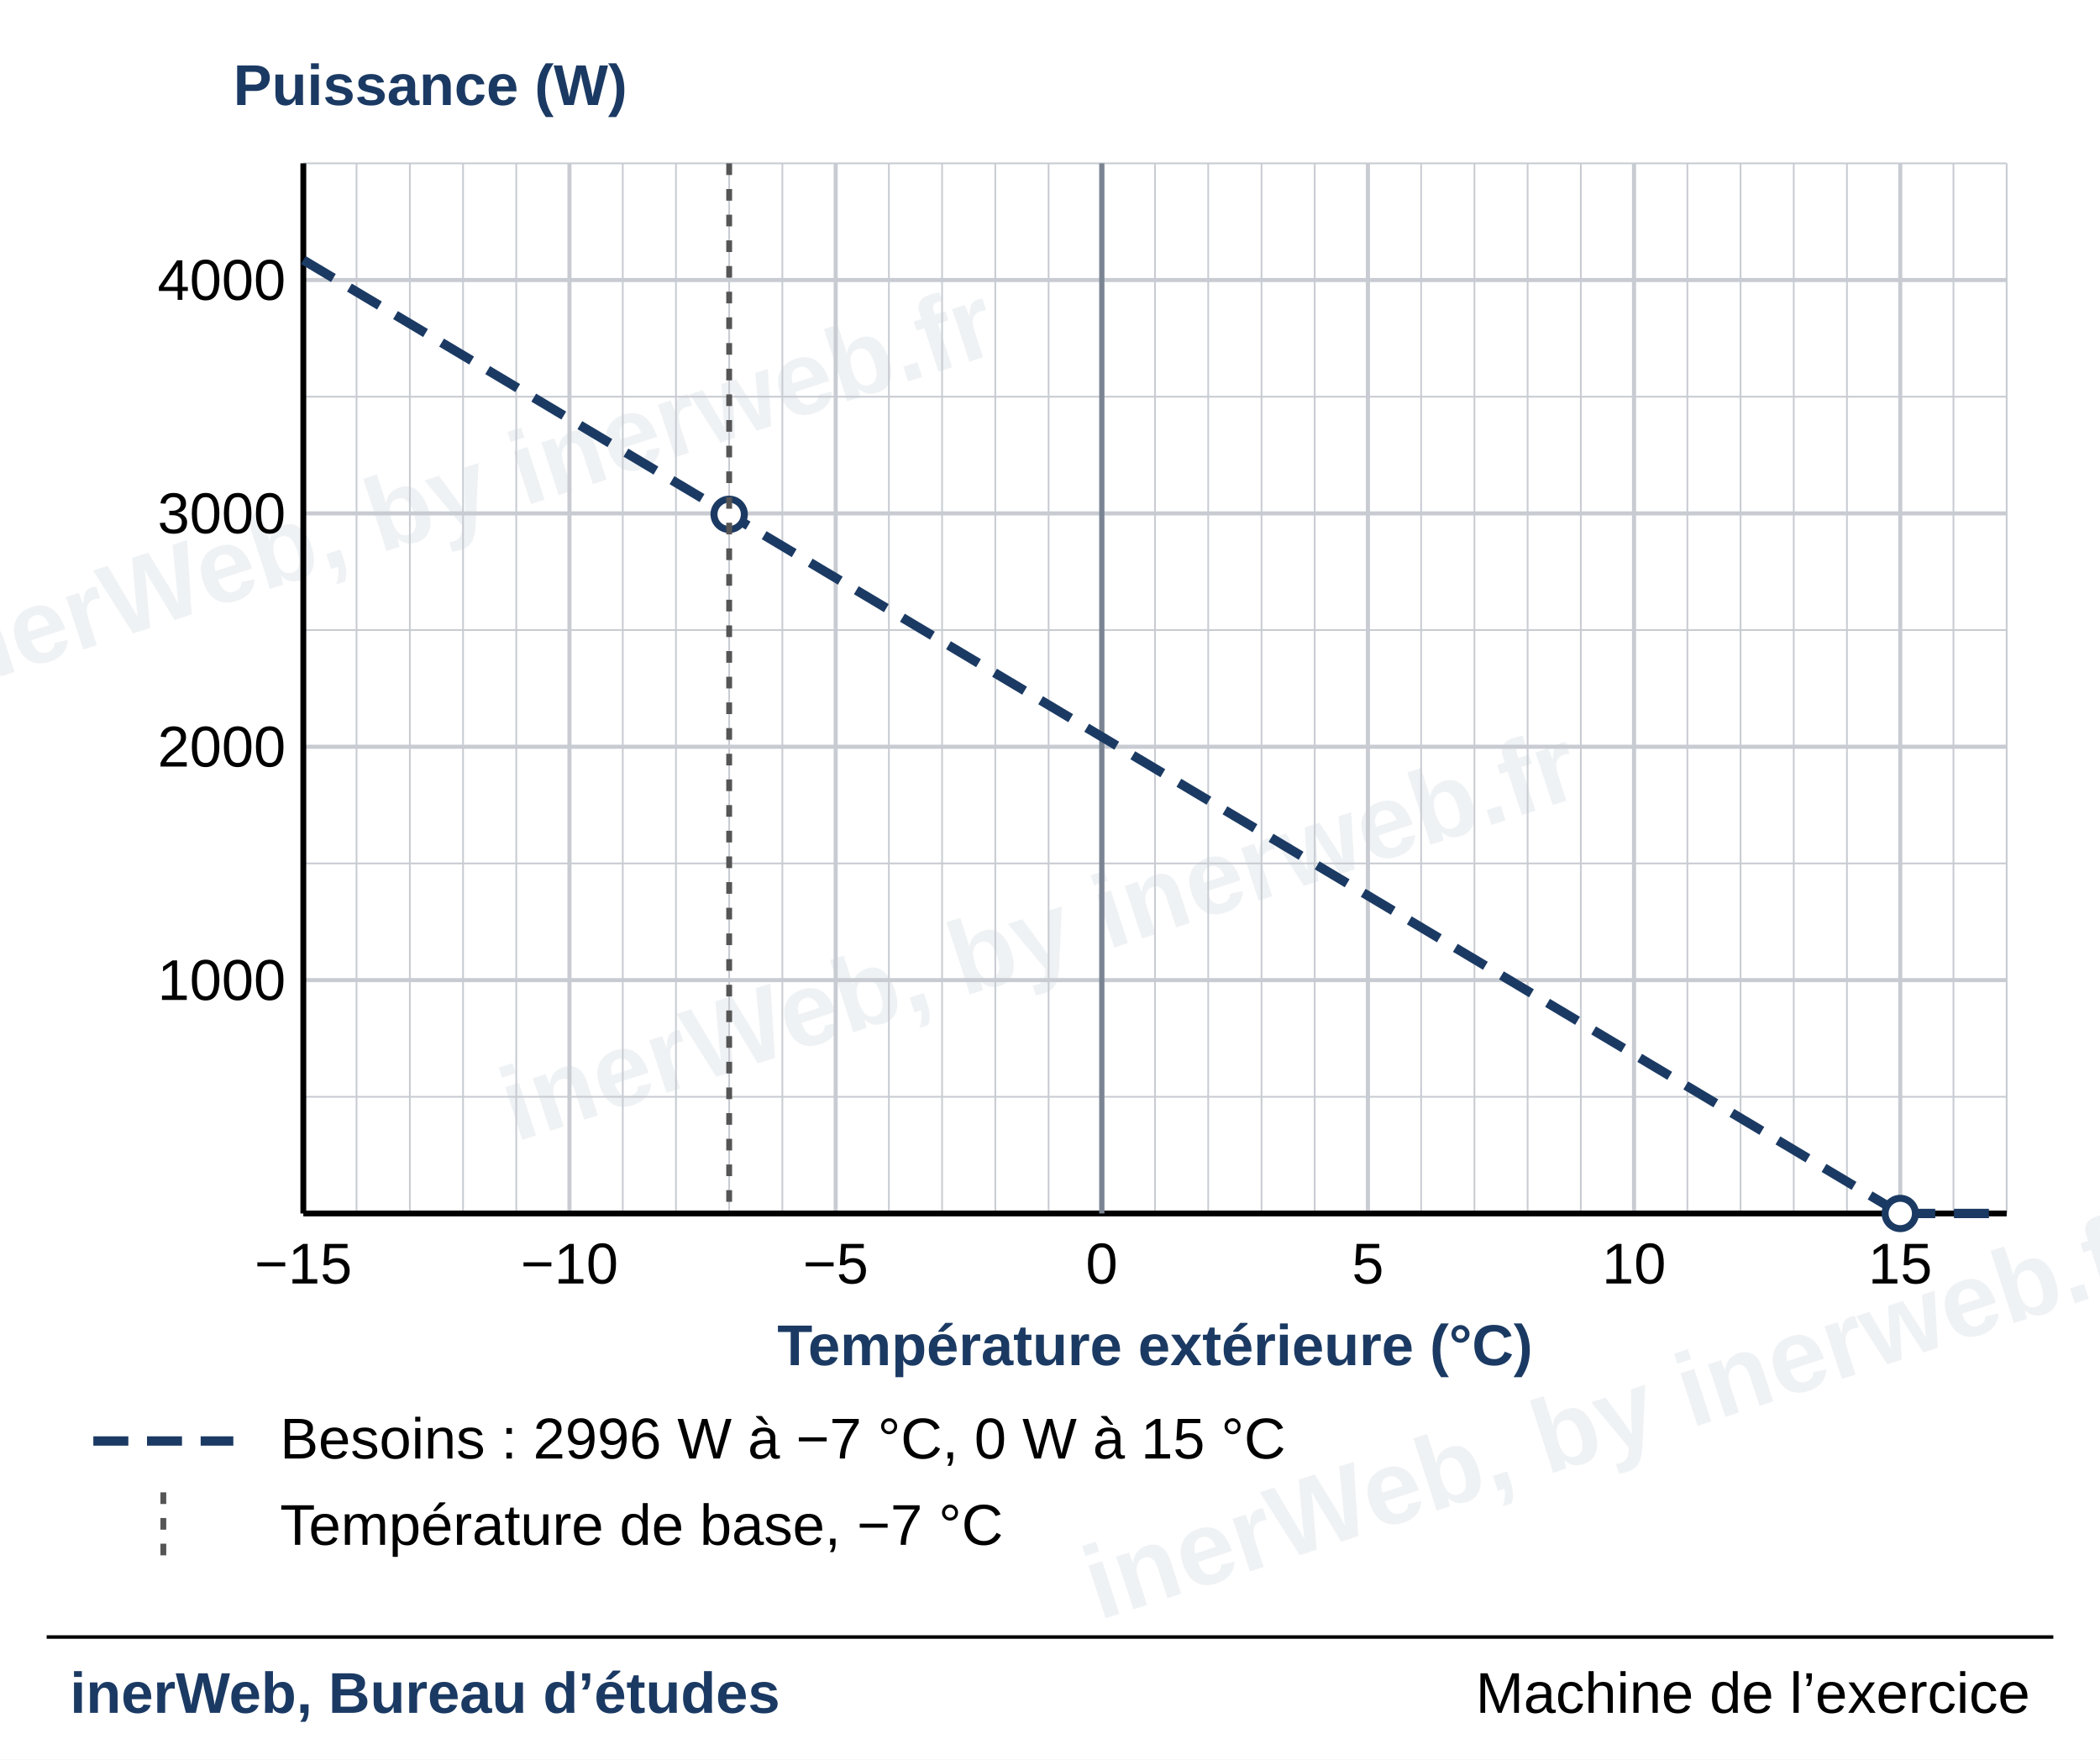
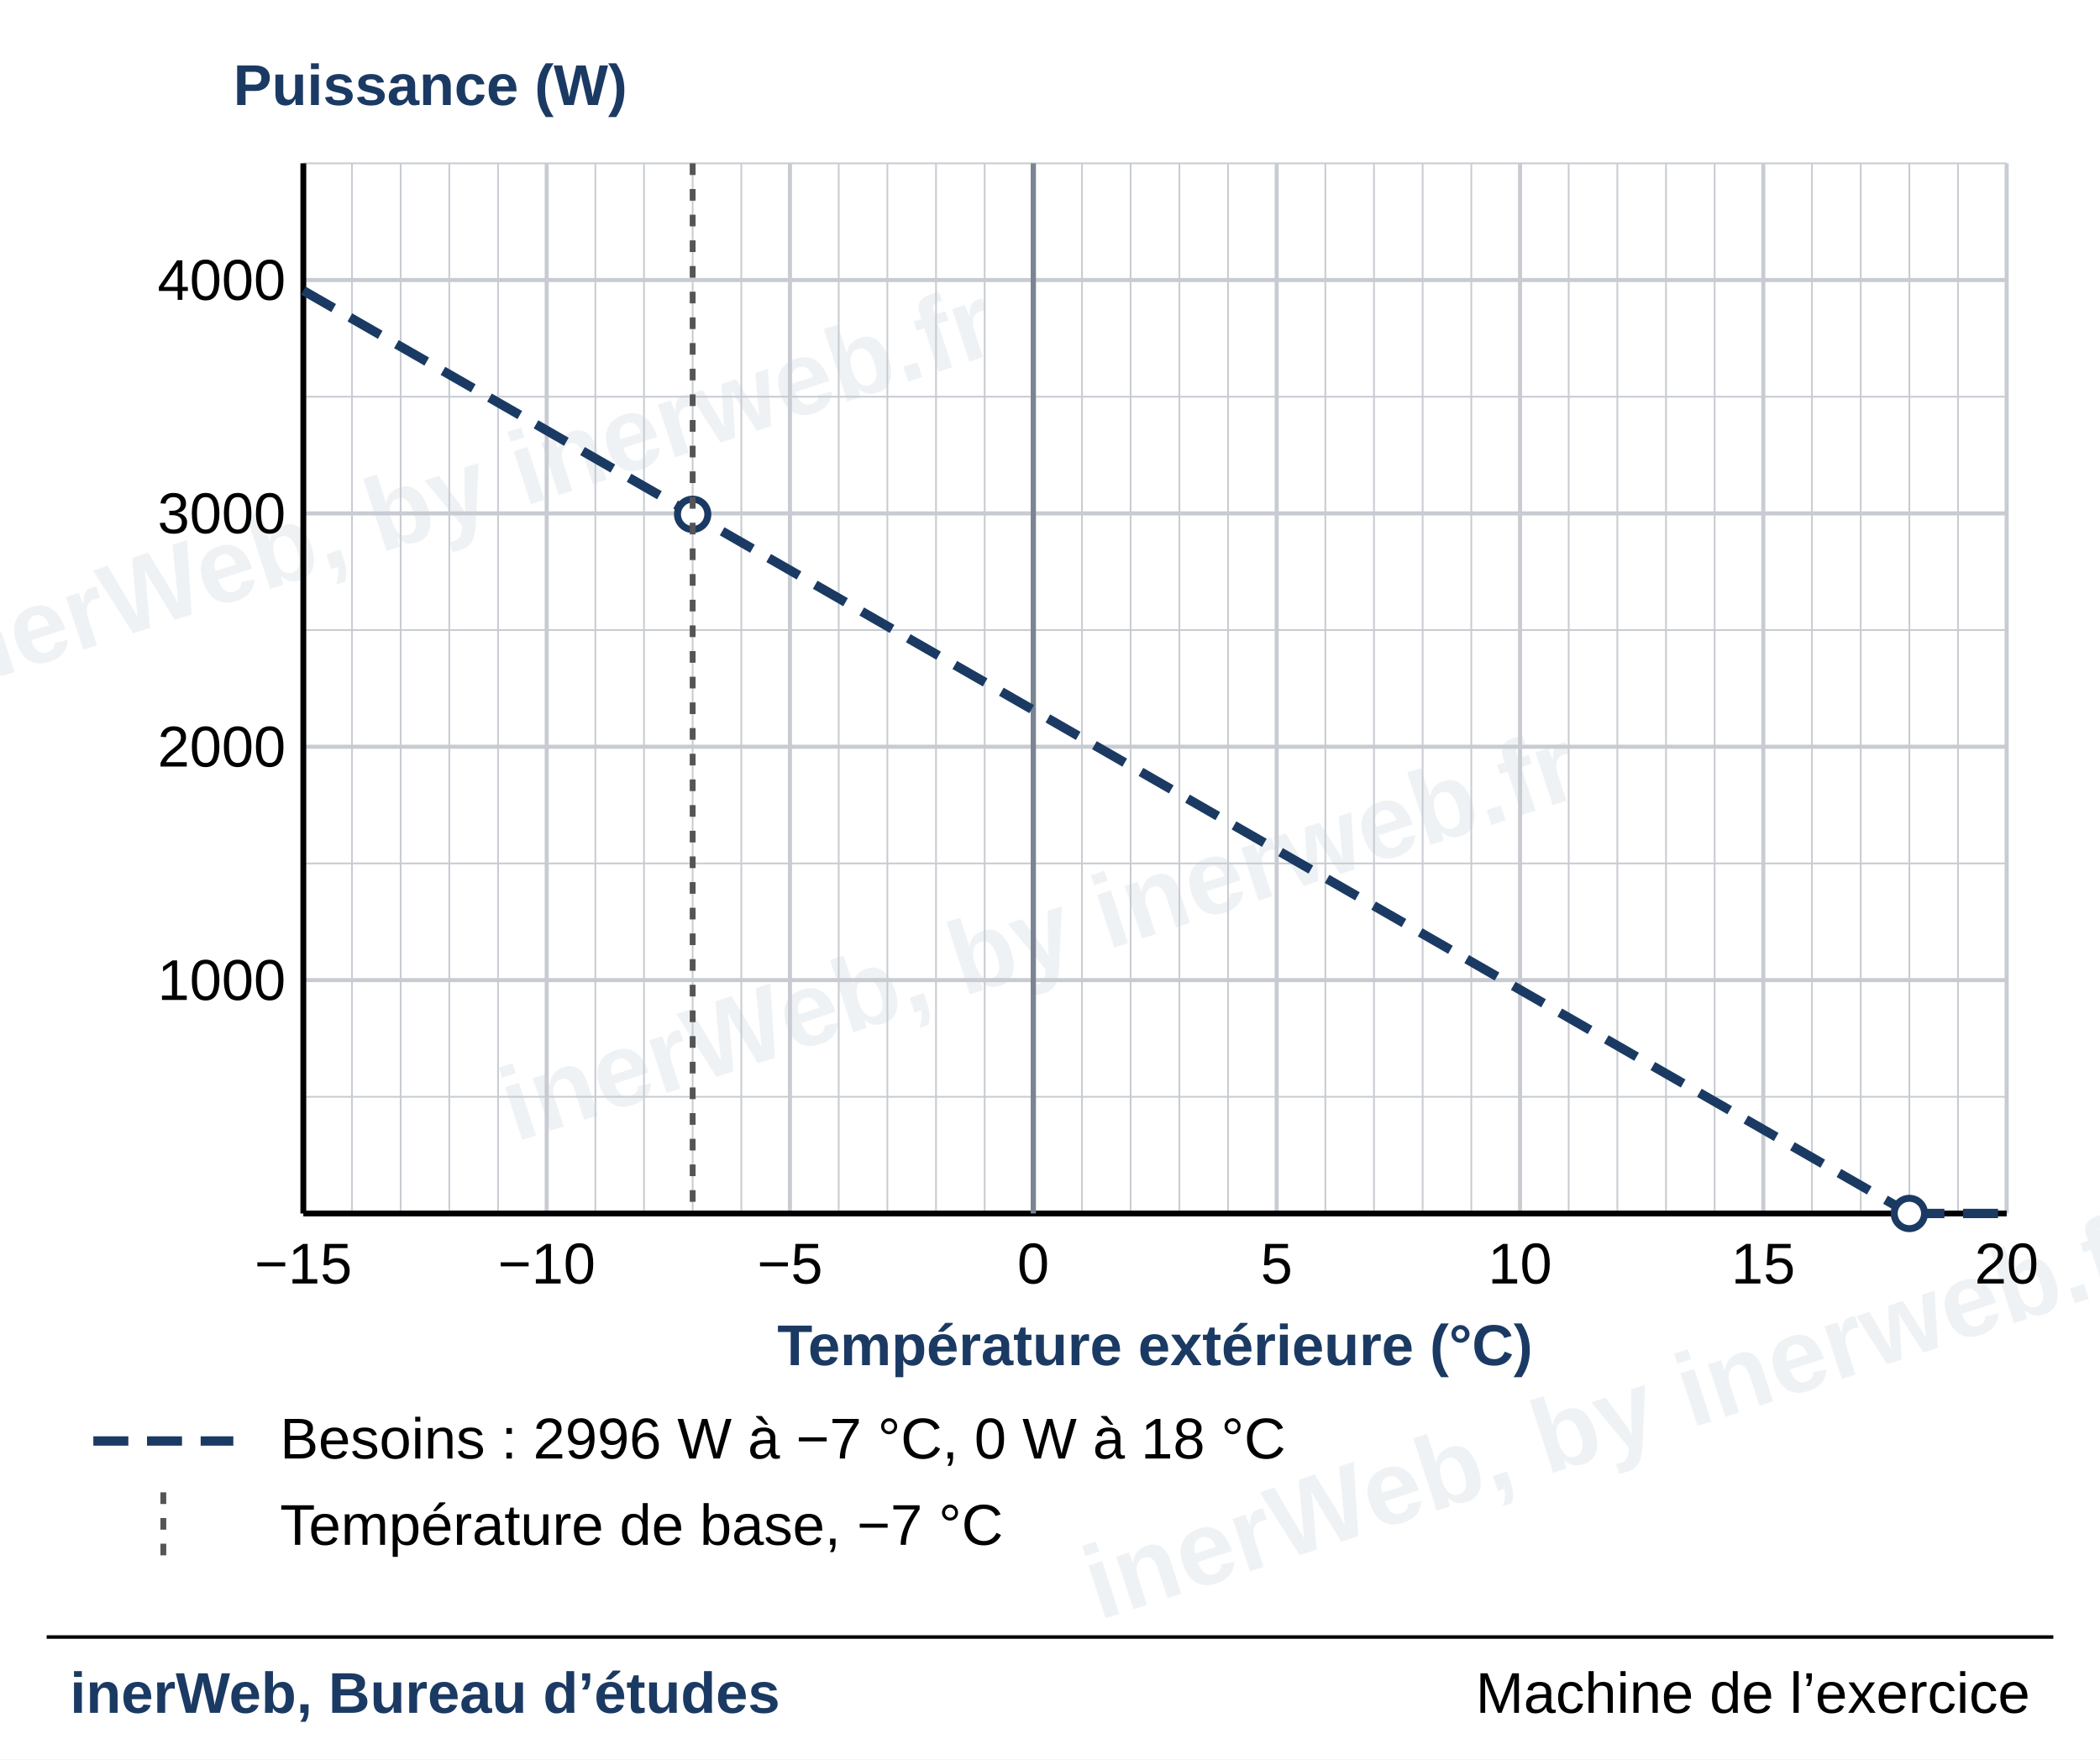
<svg xmlns="http://www.w3.org/2000/svg" viewBox="0 0 180 150.8" width="180mm" height="150.8mm" role="img">
  <rect width="180" height="150.8" fill="#fff" />
  <g>
    <text x="90" y="83" font-family="Trebuchet MS, Arial, sans-serif" font-size="9" font-weight="bold" text-anchor="middle" fill="#1b3a63" fill-opacity="0.07" transform="rotate(-18 90 83)">inerWeb, by inerweb.fr</text>
    <text x="40" y="45" font-family="Trebuchet MS, Arial, sans-serif" font-size="9" font-weight="bold" text-anchor="middle" fill="#1b3a63" fill-opacity="0.07" transform="rotate(-18 40 45)">inerWeb, by inerweb.fr</text>
    <text x="140" y="124" font-family="Trebuchet MS, Arial, sans-serif" font-size="9" font-weight="bold" text-anchor="middle" fill="#1b3a63" fill-opacity="0.07" transform="rotate(-18 140 124)">inerWeb, by inerweb.fr</text>
  </g>
  <line x1="26.00" y1="14" x2="26.00" y2="104" stroke="#c8ccd2" stroke-width="0.35" />
-   <line x1="30.56" y1="14" x2="30.56" y2="104" stroke="#c8ccd2" stroke-width="0.15" />
-   <line x1="35.13" y1="14" x2="35.13" y2="104" stroke="#c8ccd2" stroke-width="0.15" />
-   <line x1="39.69" y1="14" x2="39.69" y2="104" stroke="#c8ccd2" stroke-width="0.15" />
-   <line x1="44.25" y1="14" x2="44.25" y2="104" stroke="#c8ccd2" stroke-width="0.15" />
-   <line x1="48.81" y1="14" x2="48.81" y2="104" stroke="#c8ccd2" stroke-width="0.35" />
-   <line x1="53.38" y1="14" x2="53.38" y2="104" stroke="#c8ccd2" stroke-width="0.15" />
-   <line x1="57.94" y1="14" x2="57.94" y2="104" stroke="#c8ccd2" stroke-width="0.15" />
-   <line x1="62.50" y1="14" x2="62.50" y2="104" stroke="#c8ccd2" stroke-width="0.15" />
-   <line x1="67.06" y1="14" x2="67.06" y2="104" stroke="#c8ccd2" stroke-width="0.15" />
-   <line x1="71.63" y1="14" x2="71.63" y2="104" stroke="#c8ccd2" stroke-width="0.35" />
-   <line x1="76.19" y1="14" x2="76.19" y2="104" stroke="#c8ccd2" stroke-width="0.15" />
-   <line x1="80.75" y1="14" x2="80.75" y2="104" stroke="#c8ccd2" stroke-width="0.15" />
-   <line x1="85.31" y1="14" x2="85.31" y2="104" stroke="#c8ccd2" stroke-width="0.15" />
-   <line x1="89.88" y1="14" x2="89.88" y2="104" stroke="#c8ccd2" stroke-width="0.15" />
-   <line x1="94.44" y1="14" x2="94.44" y2="104" stroke="#c8ccd2" stroke-width="0.35" />
-   <line x1="99.00" y1="14" x2="99.00" y2="104" stroke="#c8ccd2" stroke-width="0.15" />
-   <line x1="103.56" y1="14" x2="103.56" y2="104" stroke="#c8ccd2" stroke-width="0.15" />
-   <line x1="108.13" y1="14" x2="108.13" y2="104" stroke="#c8ccd2" stroke-width="0.15" />
-   <line x1="112.69" y1="14" x2="112.69" y2="104" stroke="#c8ccd2" stroke-width="0.15" />
-   <line x1="117.25" y1="14" x2="117.25" y2="104" stroke="#c8ccd2" stroke-width="0.35" />
-   <line x1="121.81" y1="14" x2="121.81" y2="104" stroke="#c8ccd2" stroke-width="0.15" />
-   <line x1="126.38" y1="14" x2="126.38" y2="104" stroke="#c8ccd2" stroke-width="0.15" />
-   <line x1="130.94" y1="14" x2="130.94" y2="104" stroke="#c8ccd2" stroke-width="0.15" />
-   <line x1="135.50" y1="14" x2="135.50" y2="104" stroke="#c8ccd2" stroke-width="0.15" />
-   <line x1="140.06" y1="14" x2="140.06" y2="104" stroke="#c8ccd2" stroke-width="0.35" />
-   <line x1="144.63" y1="14" x2="144.63" y2="104" stroke="#c8ccd2" stroke-width="0.15" />
-   <line x1="149.19" y1="14" x2="149.19" y2="104" stroke="#c8ccd2" stroke-width="0.15" />
-   <line x1="153.75" y1="14" x2="153.75" y2="104" stroke="#c8ccd2" stroke-width="0.15" />
-   <line x1="158.31" y1="14" x2="158.31" y2="104" stroke="#c8ccd2" stroke-width="0.15" />
-   <line x1="162.88" y1="14" x2="162.88" y2="104" stroke="#c8ccd2" stroke-width="0.35" />
-   <line x1="167.44" y1="14" x2="167.44" y2="104" stroke="#c8ccd2" stroke-width="0.15" />
-   <line x1="172.00" y1="14" x2="172.00" y2="104" stroke="#c8ccd2" stroke-width="0.15" />
+   <line x1="30.17" y1="14" x2="30.17" y2="104" stroke="#c8ccd2" stroke-width="0.15" />
+   <line x1="34.34" y1="14" x2="34.34" y2="104" stroke="#c8ccd2" stroke-width="0.15" />
+   <line x1="38.51" y1="14" x2="38.51" y2="104" stroke="#c8ccd2" stroke-width="0.15" />
+   <line x1="42.69" y1="14" x2="42.69" y2="104" stroke="#c8ccd2" stroke-width="0.15" />
+   <line x1="46.86" y1="14" x2="46.86" y2="104" stroke="#c8ccd2" stroke-width="0.35" />
+   <line x1="51.03" y1="14" x2="51.03" y2="104" stroke="#c8ccd2" stroke-width="0.15" />
+   <line x1="55.20" y1="14" x2="55.20" y2="104" stroke="#c8ccd2" stroke-width="0.15" />
+   <line x1="59.37" y1="14" x2="59.37" y2="104" stroke="#c8ccd2" stroke-width="0.15" />
+   <line x1="63.54" y1="14" x2="63.54" y2="104" stroke="#c8ccd2" stroke-width="0.15" />
+   <line x1="67.71" y1="14" x2="67.71" y2="104" stroke="#c8ccd2" stroke-width="0.35" />
+   <line x1="71.89" y1="14" x2="71.89" y2="104" stroke="#c8ccd2" stroke-width="0.15" />
+   <line x1="76.06" y1="14" x2="76.06" y2="104" stroke="#c8ccd2" stroke-width="0.15" />
+   <line x1="80.23" y1="14" x2="80.23" y2="104" stroke="#c8ccd2" stroke-width="0.15" />
+   <line x1="84.40" y1="14" x2="84.40" y2="104" stroke="#c8ccd2" stroke-width="0.15" />
+   <line x1="88.57" y1="14" x2="88.57" y2="104" stroke="#c8ccd2" stroke-width="0.35" />
+   <line x1="92.74" y1="14" x2="92.74" y2="104" stroke="#c8ccd2" stroke-width="0.15" />
+   <line x1="96.91" y1="14" x2="96.91" y2="104" stroke="#c8ccd2" stroke-width="0.15" />
+   <line x1="101.09" y1="14" x2="101.09" y2="104" stroke="#c8ccd2" stroke-width="0.15" />
+   <line x1="105.26" y1="14" x2="105.26" y2="104" stroke="#c8ccd2" stroke-width="0.15" />
+   <line x1="109.43" y1="14" x2="109.43" y2="104" stroke="#c8ccd2" stroke-width="0.35" />
+   <line x1="113.60" y1="14" x2="113.60" y2="104" stroke="#c8ccd2" stroke-width="0.15" />
+   <line x1="117.77" y1="14" x2="117.77" y2="104" stroke="#c8ccd2" stroke-width="0.15" />
+   <line x1="121.94" y1="14" x2="121.94" y2="104" stroke="#c8ccd2" stroke-width="0.15" />
+   <line x1="126.11" y1="14" x2="126.11" y2="104" stroke="#c8ccd2" stroke-width="0.15" />
+   <line x1="130.29" y1="14" x2="130.29" y2="104" stroke="#c8ccd2" stroke-width="0.35" />
+   <line x1="134.46" y1="14" x2="134.46" y2="104" stroke="#c8ccd2" stroke-width="0.15" />
+   <line x1="138.63" y1="14" x2="138.63" y2="104" stroke="#c8ccd2" stroke-width="0.15" />
+   <line x1="142.80" y1="14" x2="142.80" y2="104" stroke="#c8ccd2" stroke-width="0.15" />
+   <line x1="146.97" y1="14" x2="146.97" y2="104" stroke="#c8ccd2" stroke-width="0.15" />
+   <line x1="151.14" y1="14" x2="151.14" y2="104" stroke="#c8ccd2" stroke-width="0.35" />
+   <line x1="155.31" y1="14" x2="155.31" y2="104" stroke="#c8ccd2" stroke-width="0.15" />
+   <line x1="159.49" y1="14" x2="159.49" y2="104" stroke="#c8ccd2" stroke-width="0.15" />
+   <line x1="163.66" y1="14" x2="163.66" y2="104" stroke="#c8ccd2" stroke-width="0.15" />
+   <line x1="167.83" y1="14" x2="167.83" y2="104" stroke="#c8ccd2" stroke-width="0.15" />
+   <line x1="172.00" y1="14" x2="172.00" y2="104" stroke="#c8ccd2" stroke-width="0.35" />
  <line x1="26" y1="104.00" x2="172" y2="104.00" stroke="#c8ccd2" stroke-width="0.35" />
  <line x1="26" y1="94.00" x2="172" y2="94.00" stroke="#c8ccd2" stroke-width="0.15" />
  <line x1="26" y1="84.00" x2="172" y2="84.00" stroke="#c8ccd2" stroke-width="0.35" />
  <line x1="26" y1="74.00" x2="172" y2="74.00" stroke="#c8ccd2" stroke-width="0.15" />
  <line x1="26" y1="64.00" x2="172" y2="64.00" stroke="#c8ccd2" stroke-width="0.35" />
  <line x1="26" y1="54.00" x2="172" y2="54.00" stroke="#c8ccd2" stroke-width="0.15" />
  <line x1="26" y1="44.00" x2="172" y2="44.00" stroke="#c8ccd2" stroke-width="0.35" />
  <line x1="26" y1="34.00" x2="172" y2="34.00" stroke="#c8ccd2" stroke-width="0.15" />
  <line x1="26" y1="24.00" x2="172" y2="24.00" stroke="#c8ccd2" stroke-width="0.35" />
  <line x1="26" y1="14.00" x2="172" y2="14.00" stroke="#c8ccd2" stroke-width="0.15" />
  <line x1="26.00" y1="104.00" x2="172.00" y2="104.00" stroke="#000" stroke-width="0.5" />
  <line x1="26.00" y1="14.00" x2="26.00" y2="104.00" stroke="#000" stroke-width="0.5" />
-   <line x1="94.44" y1="14" x2="94.44" y2="104" stroke="#7a8492" stroke-width="0.45" />
+   <line x1="88.57" y1="14" x2="88.57" y2="104" stroke="#7a8492" stroke-width="0.45" />
  <text x="26.00" y="110.00" font-family="Trebuchet MS, Arial, sans-serif" font-size="4.94" text-anchor="middle" fill="#000">−15</text>
-   <text x="48.81" y="110.00" font-family="Trebuchet MS, Arial, sans-serif" font-size="4.94" text-anchor="middle" fill="#000">−10</text>
-   <text x="71.63" y="110.00" font-family="Trebuchet MS, Arial, sans-serif" font-size="4.94" text-anchor="middle" fill="#000">−5</text>
-   <text x="94.44" y="110.00" font-family="Trebuchet MS, Arial, sans-serif" font-size="4.94" text-anchor="middle" fill="#000">0</text>
-   <text x="117.25" y="110.00" font-family="Trebuchet MS, Arial, sans-serif" font-size="4.94" text-anchor="middle" fill="#000">5</text>
-   <text x="140.06" y="110.00" font-family="Trebuchet MS, Arial, sans-serif" font-size="4.94" text-anchor="middle" fill="#000">10</text>
-   <text x="162.88" y="110.00" font-family="Trebuchet MS, Arial, sans-serif" font-size="4.94" text-anchor="middle" fill="#000">15</text>
+   <text x="46.86" y="110.00" font-family="Trebuchet MS, Arial, sans-serif" font-size="4.94" text-anchor="middle" fill="#000">−10</text>
+   <text x="67.71" y="110.00" font-family="Trebuchet MS, Arial, sans-serif" font-size="4.94" text-anchor="middle" fill="#000">−5</text>
+   <text x="88.57" y="110.00" font-family="Trebuchet MS, Arial, sans-serif" font-size="4.94" text-anchor="middle" fill="#000">0</text>
+   <text x="109.43" y="110.00" font-family="Trebuchet MS, Arial, sans-serif" font-size="4.94" text-anchor="middle" fill="#000">5</text>
+   <text x="130.29" y="110.00" font-family="Trebuchet MS, Arial, sans-serif" font-size="4.94" text-anchor="middle" fill="#000">10</text>
+   <text x="151.14" y="110.00" font-family="Trebuchet MS, Arial, sans-serif" font-size="4.94" text-anchor="middle" fill="#000">15</text>
+   <text x="172.00" y="110.00" font-family="Trebuchet MS, Arial, sans-serif" font-size="4.94" text-anchor="middle" fill="#000">20</text>
  <text x="24.50" y="85.70" font-family="Trebuchet MS, Arial, sans-serif" font-size="4.94" text-anchor="end" fill="#000">1000</text>
  <text x="24.50" y="65.70" font-family="Trebuchet MS, Arial, sans-serif" font-size="4.94" text-anchor="end" fill="#000">2000</text>
  <text x="24.50" y="45.70" font-family="Trebuchet MS, Arial, sans-serif" font-size="4.94" text-anchor="end" fill="#000">3000</text>
  <text x="24.50" y="25.70" font-family="Trebuchet MS, Arial, sans-serif" font-size="4.94" text-anchor="end" fill="#000">4000</text>
  <text x="20.00" y="9.00" font-family="Trebuchet MS, Arial, sans-serif" font-size="4.94" font-weight="bold" text-anchor="start" fill="#1b3a63">Puissance (W)</text>
  <text x="99.00" y="117.00" font-family="Trebuchet MS, Arial, sans-serif" font-size="4.94" font-weight="bold" text-anchor="middle" fill="#1b3a63">Température extérieure (°C)</text>
-   <polyline points="26.00,22.29 162.88,104.00" fill="none" stroke="#1b3a63" stroke-width="0.8" stroke-dasharray="3 1.6" stroke-linejoin="round" />
-   <polyline points="162.88,104.00 172.00,104.00" fill="none" stroke="#1b3a63" stroke-width="0.8" stroke-dasharray="3 1.6" stroke-linejoin="round" />
-   <circle cx="62.50" cy="44.08" r="1.30" fill="#fff" stroke="#1b3a63" stroke-width="0.6" />
-   <circle cx="162.88" cy="104.00" r="1.30" fill="#fff" stroke="#1b3a63" stroke-width="0.6" />
-   <line x1="62.50" y1="14.00" x2="62.50" y2="104.00" stroke="#555" stroke-width="0.5" stroke-dasharray="1 1.2" />
+   <polyline points="26.00,24.91 163.66,104.00" fill="none" stroke="#1b3a63" stroke-width="0.8" stroke-dasharray="3 1.6" stroke-linejoin="round" />
+   <polyline points="163.66,104.00 172.00,104.00" fill="none" stroke="#1b3a63" stroke-width="0.8" stroke-dasharray="3 1.6" stroke-linejoin="round" />
+   <circle cx="59.37" cy="44.08" r="1.30" fill="#fff" stroke="#1b3a63" stroke-width="0.6" />
+   <circle cx="163.66" cy="104.00" r="1.30" fill="#fff" stroke="#1b3a63" stroke-width="0.6" />
+   <line x1="59.37" y1="14.00" x2="59.37" y2="104.00" stroke="#555" stroke-width="0.5" stroke-dasharray="1 1.2" />
  <line x1="8.00" y1="123.50" x2="20.00" y2="123.50" stroke="#1b3a63" stroke-width="0.8" stroke-dasharray="3 1.6" />
-   <text x="24.00" y="125.00" font-family="Trebuchet MS, Arial, sans-serif" font-size="4.94" text-anchor="start" fill="#000">Besoins : 2996 W à −7 °C, 0 W à 15 °C</text>
+   <text x="24.00" y="125.00" font-family="Trebuchet MS, Arial, sans-serif" font-size="4.94" text-anchor="start" fill="#000">Besoins : 2996 W à −7 °C, 0 W à 18 °C</text>
  <line x1="14.00" y1="127.90" x2="14.00" y2="133.90" stroke="#555" stroke-width="0.5" stroke-dasharray="1 1.2" />
  <text x="24.00" y="132.40" font-family="Trebuchet MS, Arial, sans-serif" font-size="4.94" text-anchor="start" fill="#000">Température de base, −7 °C</text>
  <line x1="4.00" y1="140.30" x2="176.00" y2="140.30" stroke="#000" stroke-width="0.3" />
  <text x="6.00" y="146.80" font-family="Trebuchet MS, Arial, sans-serif" font-size="4.94" font-weight="bold" text-anchor="start" fill="#1b3a63">inerWeb, Bureau d’études</text>
  <text x="174.00" y="146.80" font-family="Trebuchet MS, Arial, sans-serif" font-size="4.94" text-anchor="end" fill="#000">Machine de l’exercice</text>
</svg>
